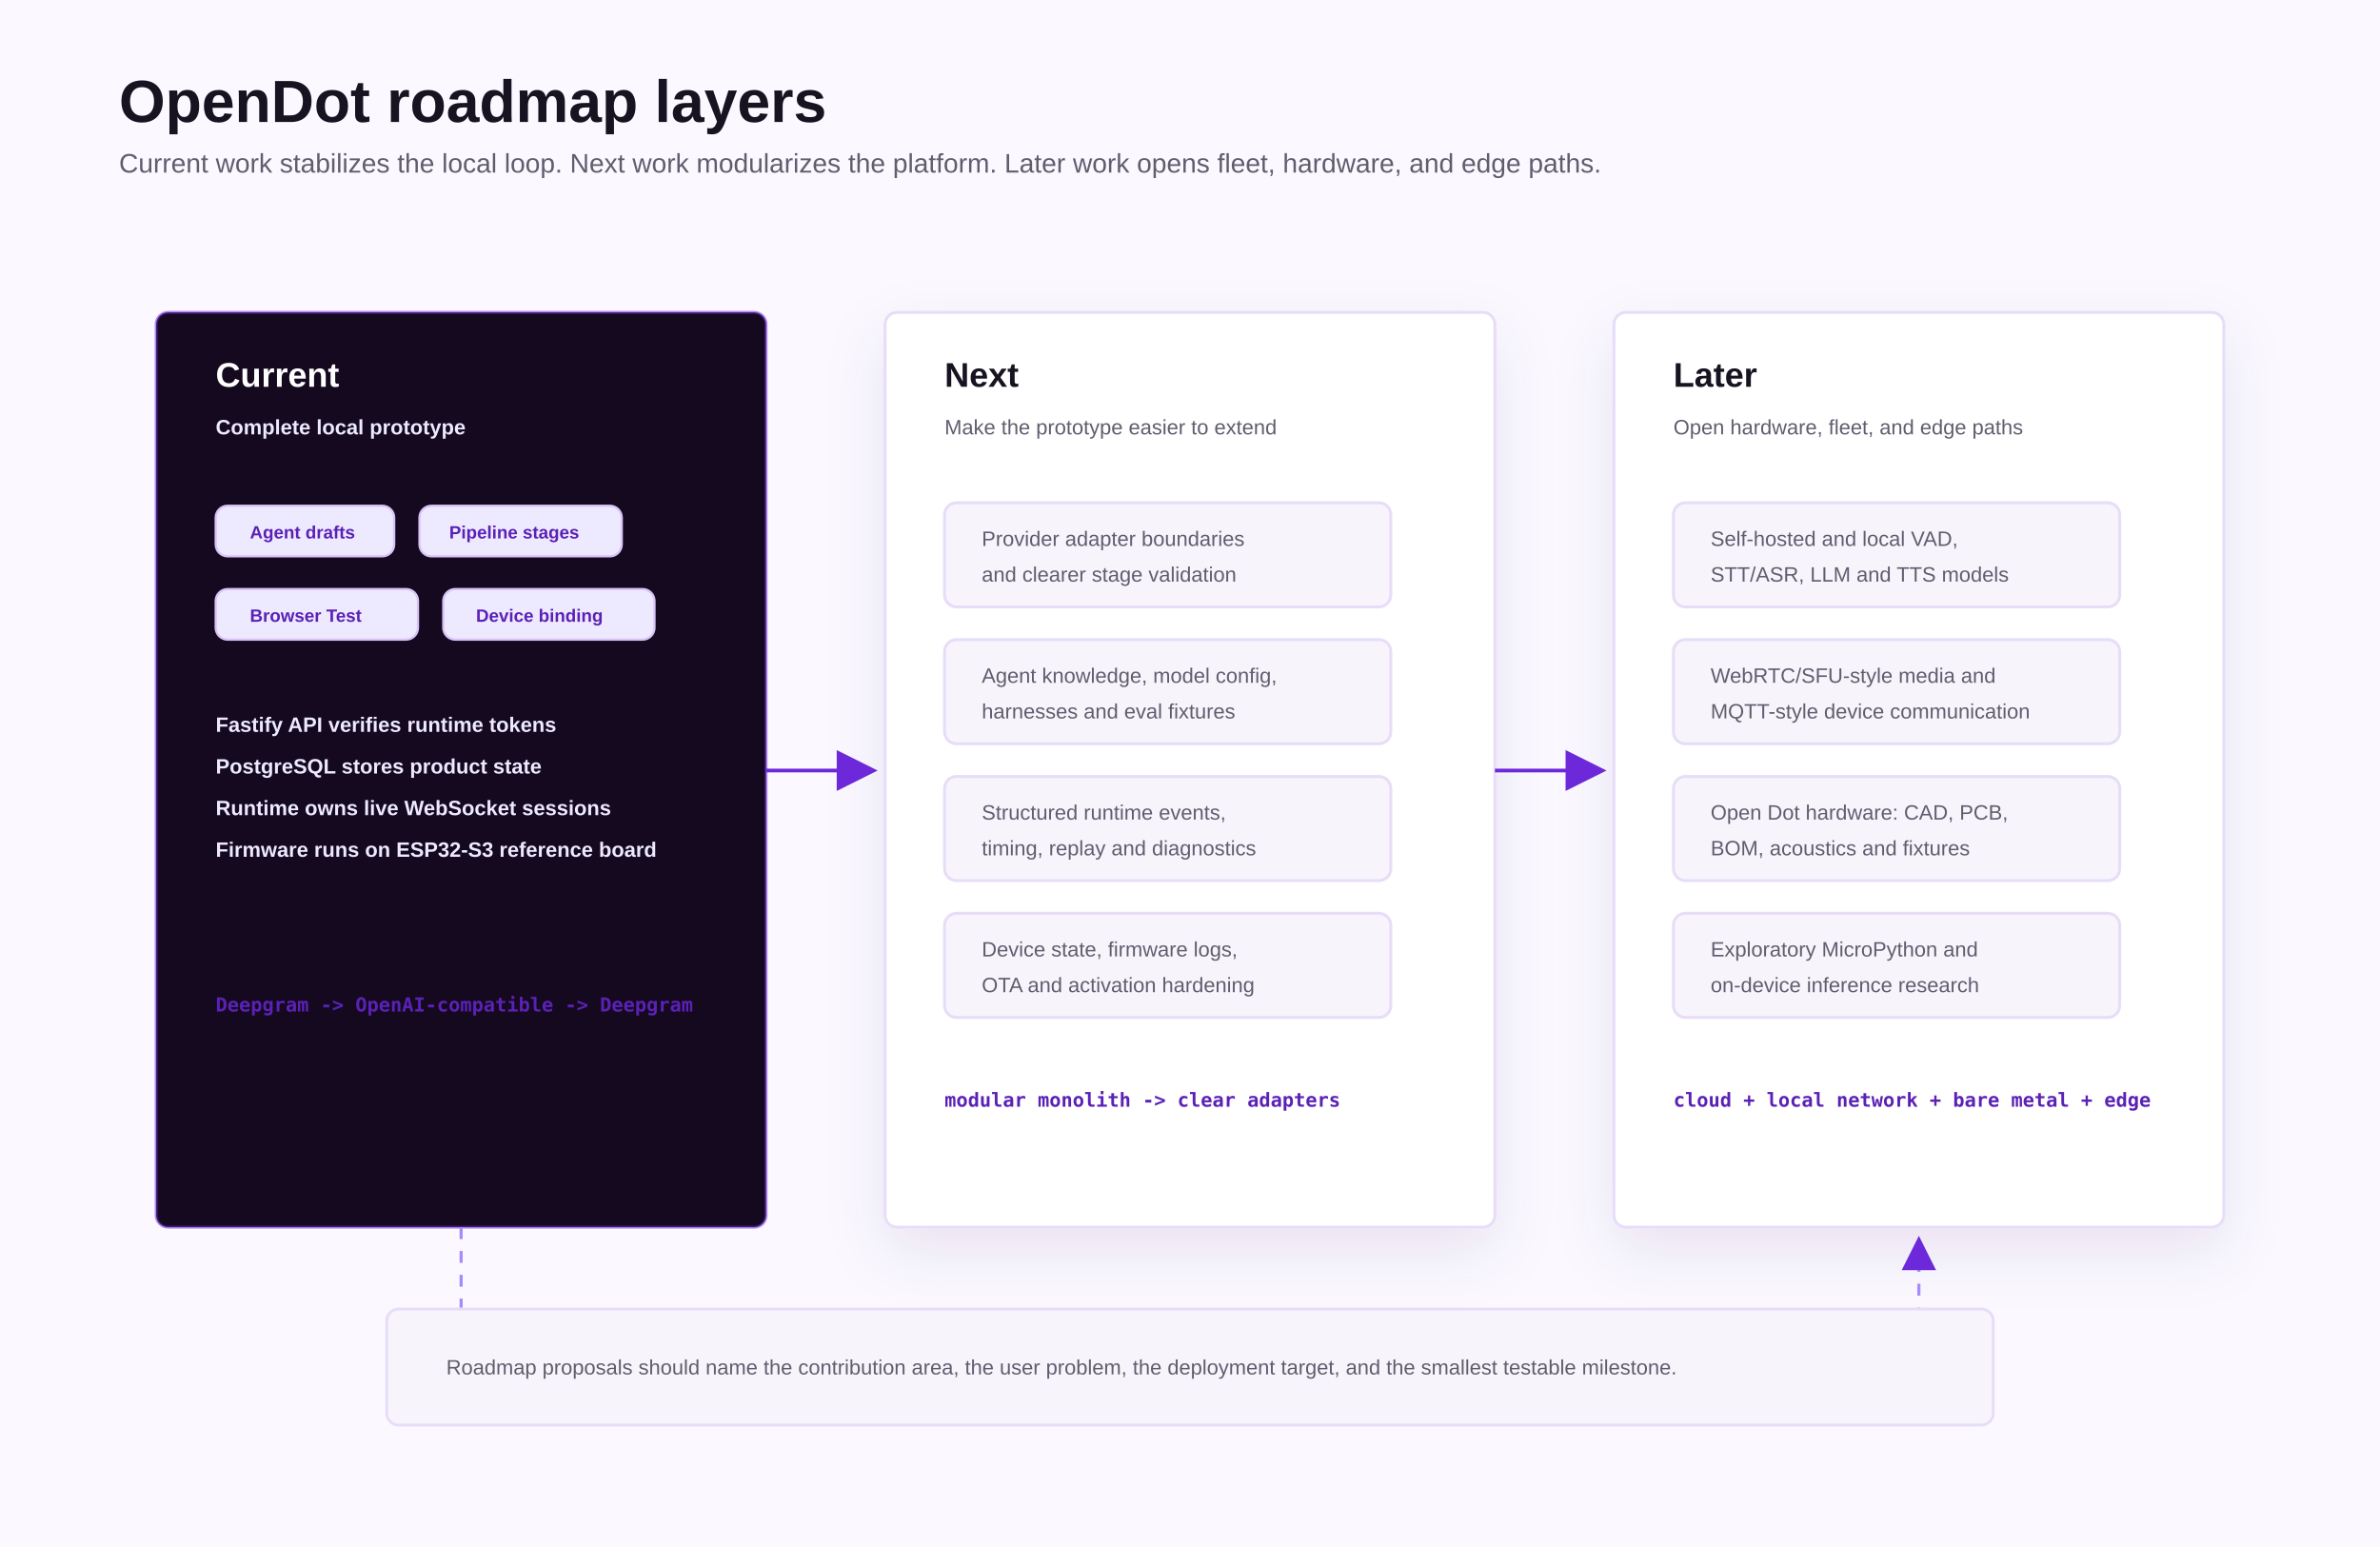
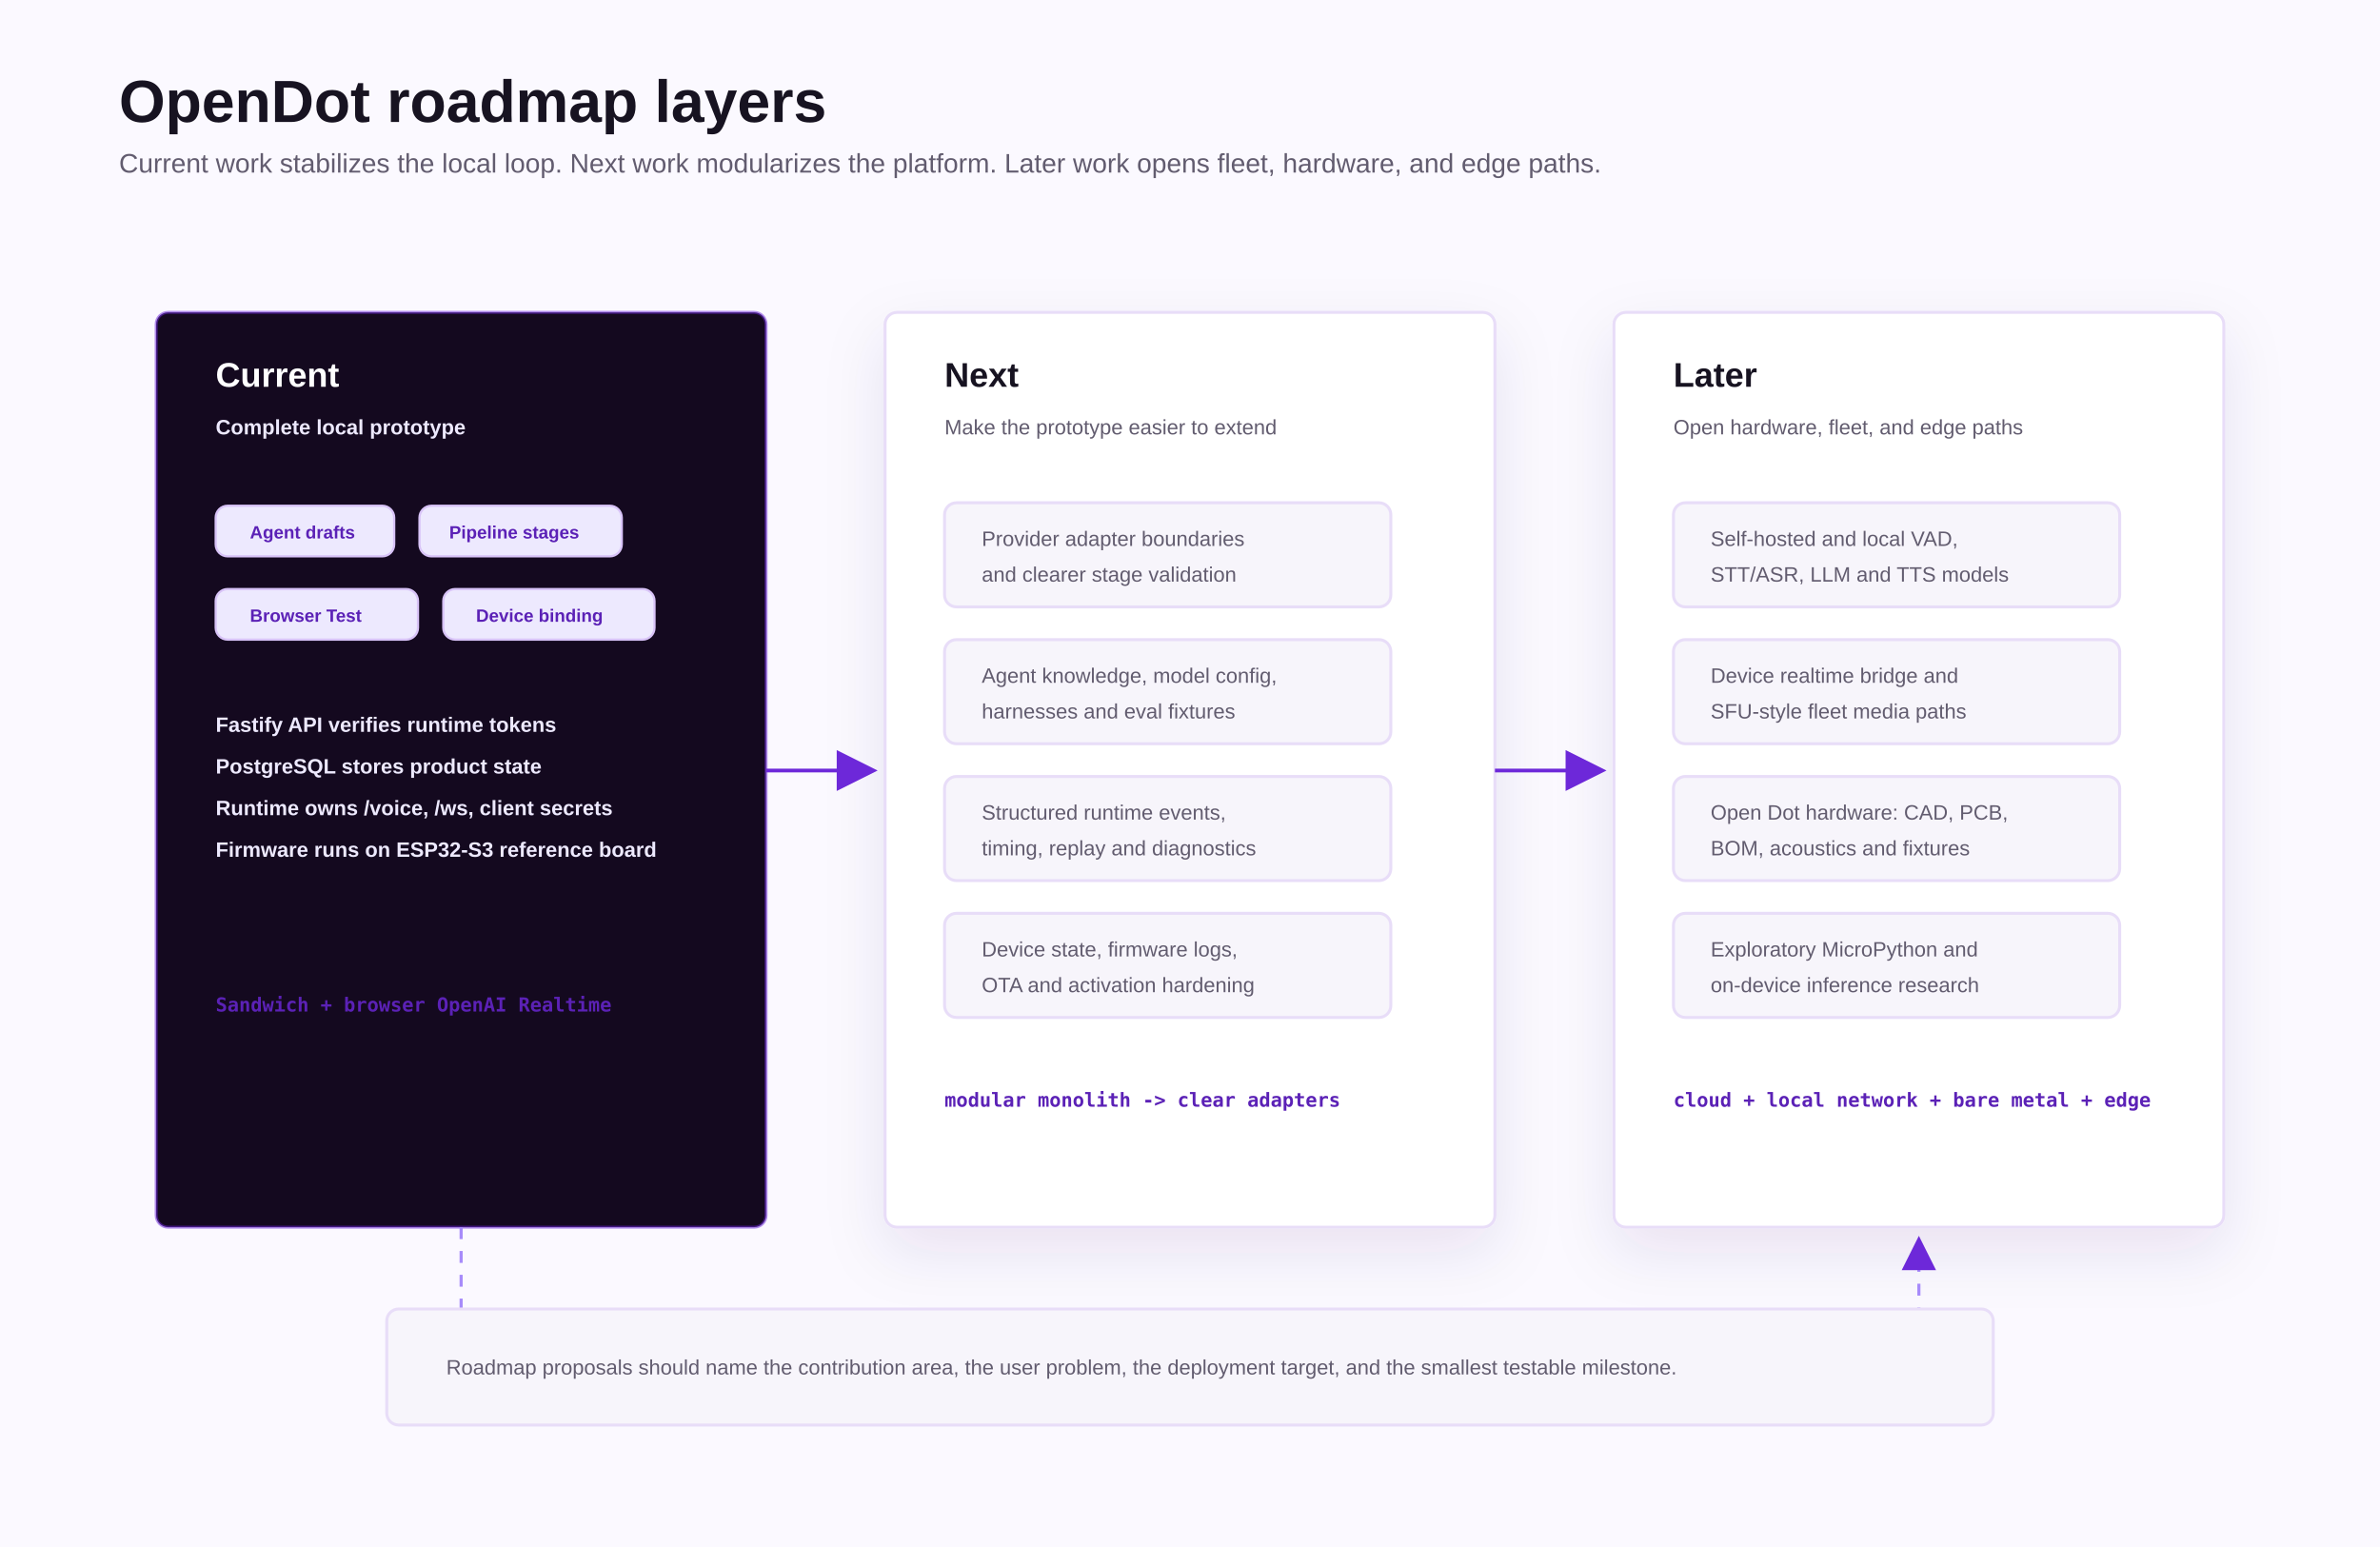
<svg xmlns="http://www.w3.org/2000/svg" width="1600" height="1040" viewBox="0 0 1600 1040" fill="none" role="img" aria-labelledby="roadmap-layers-title roadmap-layers-desc">
  <defs>
    <marker id="arrow" markerWidth="11" markerHeight="11" refX="9" refY="5.5" orient="auto" markerUnits="strokeWidth">
      <path d="M0 0L11 5.5L0 11Z" fill="#6d28d9" />
    </marker>
    <filter id="soft-shadow" x="-20%" y="-20%" width="140%" height="140%">
      <feDropShadow dx="0" dy="16" stdDeviation="20" flood-color="#2e1065" flood-opacity="0.09" />
    </filter>
    <style>
      .bg { fill: #fbf9ff; }
      .panel { fill: #fff; stroke: #e8ddf8; stroke-width: 2; filter: url(#soft-shadow); }
      .panel-soft { fill: #f7f5fb; stroke: #e8ddf8; stroke-width: 2; }
      .dark { fill: #14091f; stroke: #6d28d9; stroke-opacity: .52; stroke-width: 2; }
      .title { font-family: Manrope, Arial, sans-serif; font-size: 40px; font-weight: 800; fill: #171321; }
      .subtitle { font-family: Manrope, Arial, sans-serif; font-size: 18px; font-weight: 500; fill: #625c6f; }
      .label { font-family: Manrope, Arial, sans-serif; font-size: 23px; font-weight: 800; fill: #171321; }
      .dark-label { font-family: Manrope, Arial, sans-serif; font-size: 23px; font-weight: 800; fill: #fff; }
      .body { font-family: Manrope, Arial, sans-serif; font-size: 14px; font-weight: 500; fill: #625c6f; }
      .dark-body { font-family: Manrope, Arial, sans-serif; font-size: 14px; font-weight: 600; fill: #ede9fe; }
      .chip { fill: #ede9fe; stroke: #d8c3f7; stroke-width: 1.5; }
      .chip-text { font-family: Manrope, Arial, sans-serif; font-size: 12px; font-weight: 800; fill: #5b21b6; }
      .line { stroke: #6d28d9; stroke-width: 2.5; marker-end: url(#arrow); }
      .line-soft { stroke: #a78bfa; stroke-width: 2.1; stroke-dasharray: 8 8; marker-end: url(#arrow); }
      .mono { font-family: SFMono-Regular, Consolas, monospace; font-size: 13px; font-weight: 700; fill: #5b21b6; }
    </style>
  </defs>
  <rect class="bg" width="1600" height="1040" />
  <text class="title" x="80" y="82">OpenDot roadmap layers</text>
  <text class="subtitle" x="80" y="116">Current work stabilizes the local loop. Next work modularizes the platform. Later work opens fleet, hardware, and edge paths.</text>
  <rect class="dark" x="105" y="210" width="410" height="615" rx="8" />
  <text class="dark-label" x="145" y="260">Current</text>
  <text class="dark-body" x="145" y="292">Complete local prototype</text>
  <rect class="chip" x="145" y="340" width="120" height="34" rx="8" />
  <text class="chip-text" x="168" y="362">Agent drafts</text>
  <rect class="chip" x="282" y="340" width="136" height="34" rx="8" />
  <text class="chip-text" x="302" y="362">Pipeline stages</text>
  <rect class="chip" x="145" y="396" width="136" height="34" rx="8" />
  <text class="chip-text" x="168" y="418">Browser Test</text>
  <rect class="chip" x="298" y="396" width="142" height="34" rx="8" />
  <text class="chip-text" x="320" y="418">Device binding</text>
  <text class="dark-body" x="145" y="492">Fastify API verifies runtime tokens</text>
  <text class="dark-body" x="145" y="520">PostgreSQL stores product state</text>
-   <text class="dark-body" x="145" y="548">Runtime owns live WebSocket sessions</text>
+   <text class="dark-body" x="145" y="548">Runtime owns /voice, /ws, client secrets</text>
  <text class="dark-body" x="145" y="576">Firmware runs on ESP32-S3 reference board</text>
-   <text class="mono" x="145" y="680">Deepgram -&gt; OpenAI-compatible -&gt; Deepgram</text>
+   <text class="mono" x="145" y="680">Sandwich + browser OpenAI Realtime</text>
  <rect class="panel" x="595" y="210" width="410" height="615" rx="8" />
  <text class="label" x="635" y="260">Next</text>
  <text class="body" x="635" y="292">Make the prototype easier to extend</text>
  <rect class="panel-soft" x="635" y="338" width="300" height="70" rx="8" />
  <text class="body" x="660" y="367">Provider adapter boundaries</text>
  <text class="body" x="660" y="391">and clearer stage validation</text>
  <rect class="panel-soft" x="635" y="430" width="300" height="70" rx="8" />
  <text class="body" x="660" y="459">Agent knowledge, model config,</text>
  <text class="body" x="660" y="483">harnesses and eval fixtures</text>
  <rect class="panel-soft" x="635" y="522" width="300" height="70" rx="8" />
  <text class="body" x="660" y="551">Structured runtime events,</text>
  <text class="body" x="660" y="575">timing, replay and diagnostics</text>
  <rect class="panel-soft" x="635" y="614" width="300" height="70" rx="8" />
  <text class="body" x="660" y="643">Device state, firmware logs,</text>
  <text class="body" x="660" y="667">OTA and activation hardening</text>
  <text class="mono" x="635" y="744">modular monolith -&gt; clear adapters</text>
  <rect class="panel" x="1085" y="210" width="410" height="615" rx="8" />
  <text class="label" x="1125" y="260">Later</text>
  <text class="body" x="1125" y="292">Open hardware, fleet, and edge paths</text>
  <rect class="panel-soft" x="1125" y="338" width="300" height="70" rx="8" />
  <text class="body" x="1150" y="367">Self-hosted and local VAD,</text>
  <text class="body" x="1150" y="391">STT/ASR, LLM and TTS models</text>
  <rect class="panel-soft" x="1125" y="430" width="300" height="70" rx="8" />
-   <text class="body" x="1150" y="459">WebRTC/SFU-style media and</text>
-   <text class="body" x="1150" y="483">MQTT-style device communication</text>
+   <text class="body" x="1150" y="459">Device realtime bridge and</text>
+   <text class="body" x="1150" y="483">SFU-style fleet media paths</text>
  <rect class="panel-soft" x="1125" y="522" width="300" height="70" rx="8" />
  <text class="body" x="1150" y="551">Open Dot hardware: CAD, PCB,</text>
  <text class="body" x="1150" y="575">BOM, acoustics and fixtures</text>
  <rect class="panel-soft" x="1125" y="614" width="300" height="70" rx="8" />
  <text class="body" x="1150" y="643">Exploratory MicroPython and</text>
  <text class="body" x="1150" y="667">on-device inference research</text>
  <text class="mono" x="1125" y="744">cloud + local network + bare metal + edge</text>
  <path class="line" d="M515 518H585" />
  <path class="line" d="M1005 518H1075" />
  <path class="line-soft" d="M310 825V910H1290V835" />
  <text class="mono" x="565" y="910">The product model stays stable: build -&gt; tune -&gt; bind -&gt; run -&gt; review</text>
  <rect class="panel-soft" x="260" y="880" width="1080" height="78" rx="8" />
  <text class="body" x="300" y="924">Roadmap proposals should name the contribution area, the user problem, the deployment target, and the smallest testable milestone.</text>
</svg>
